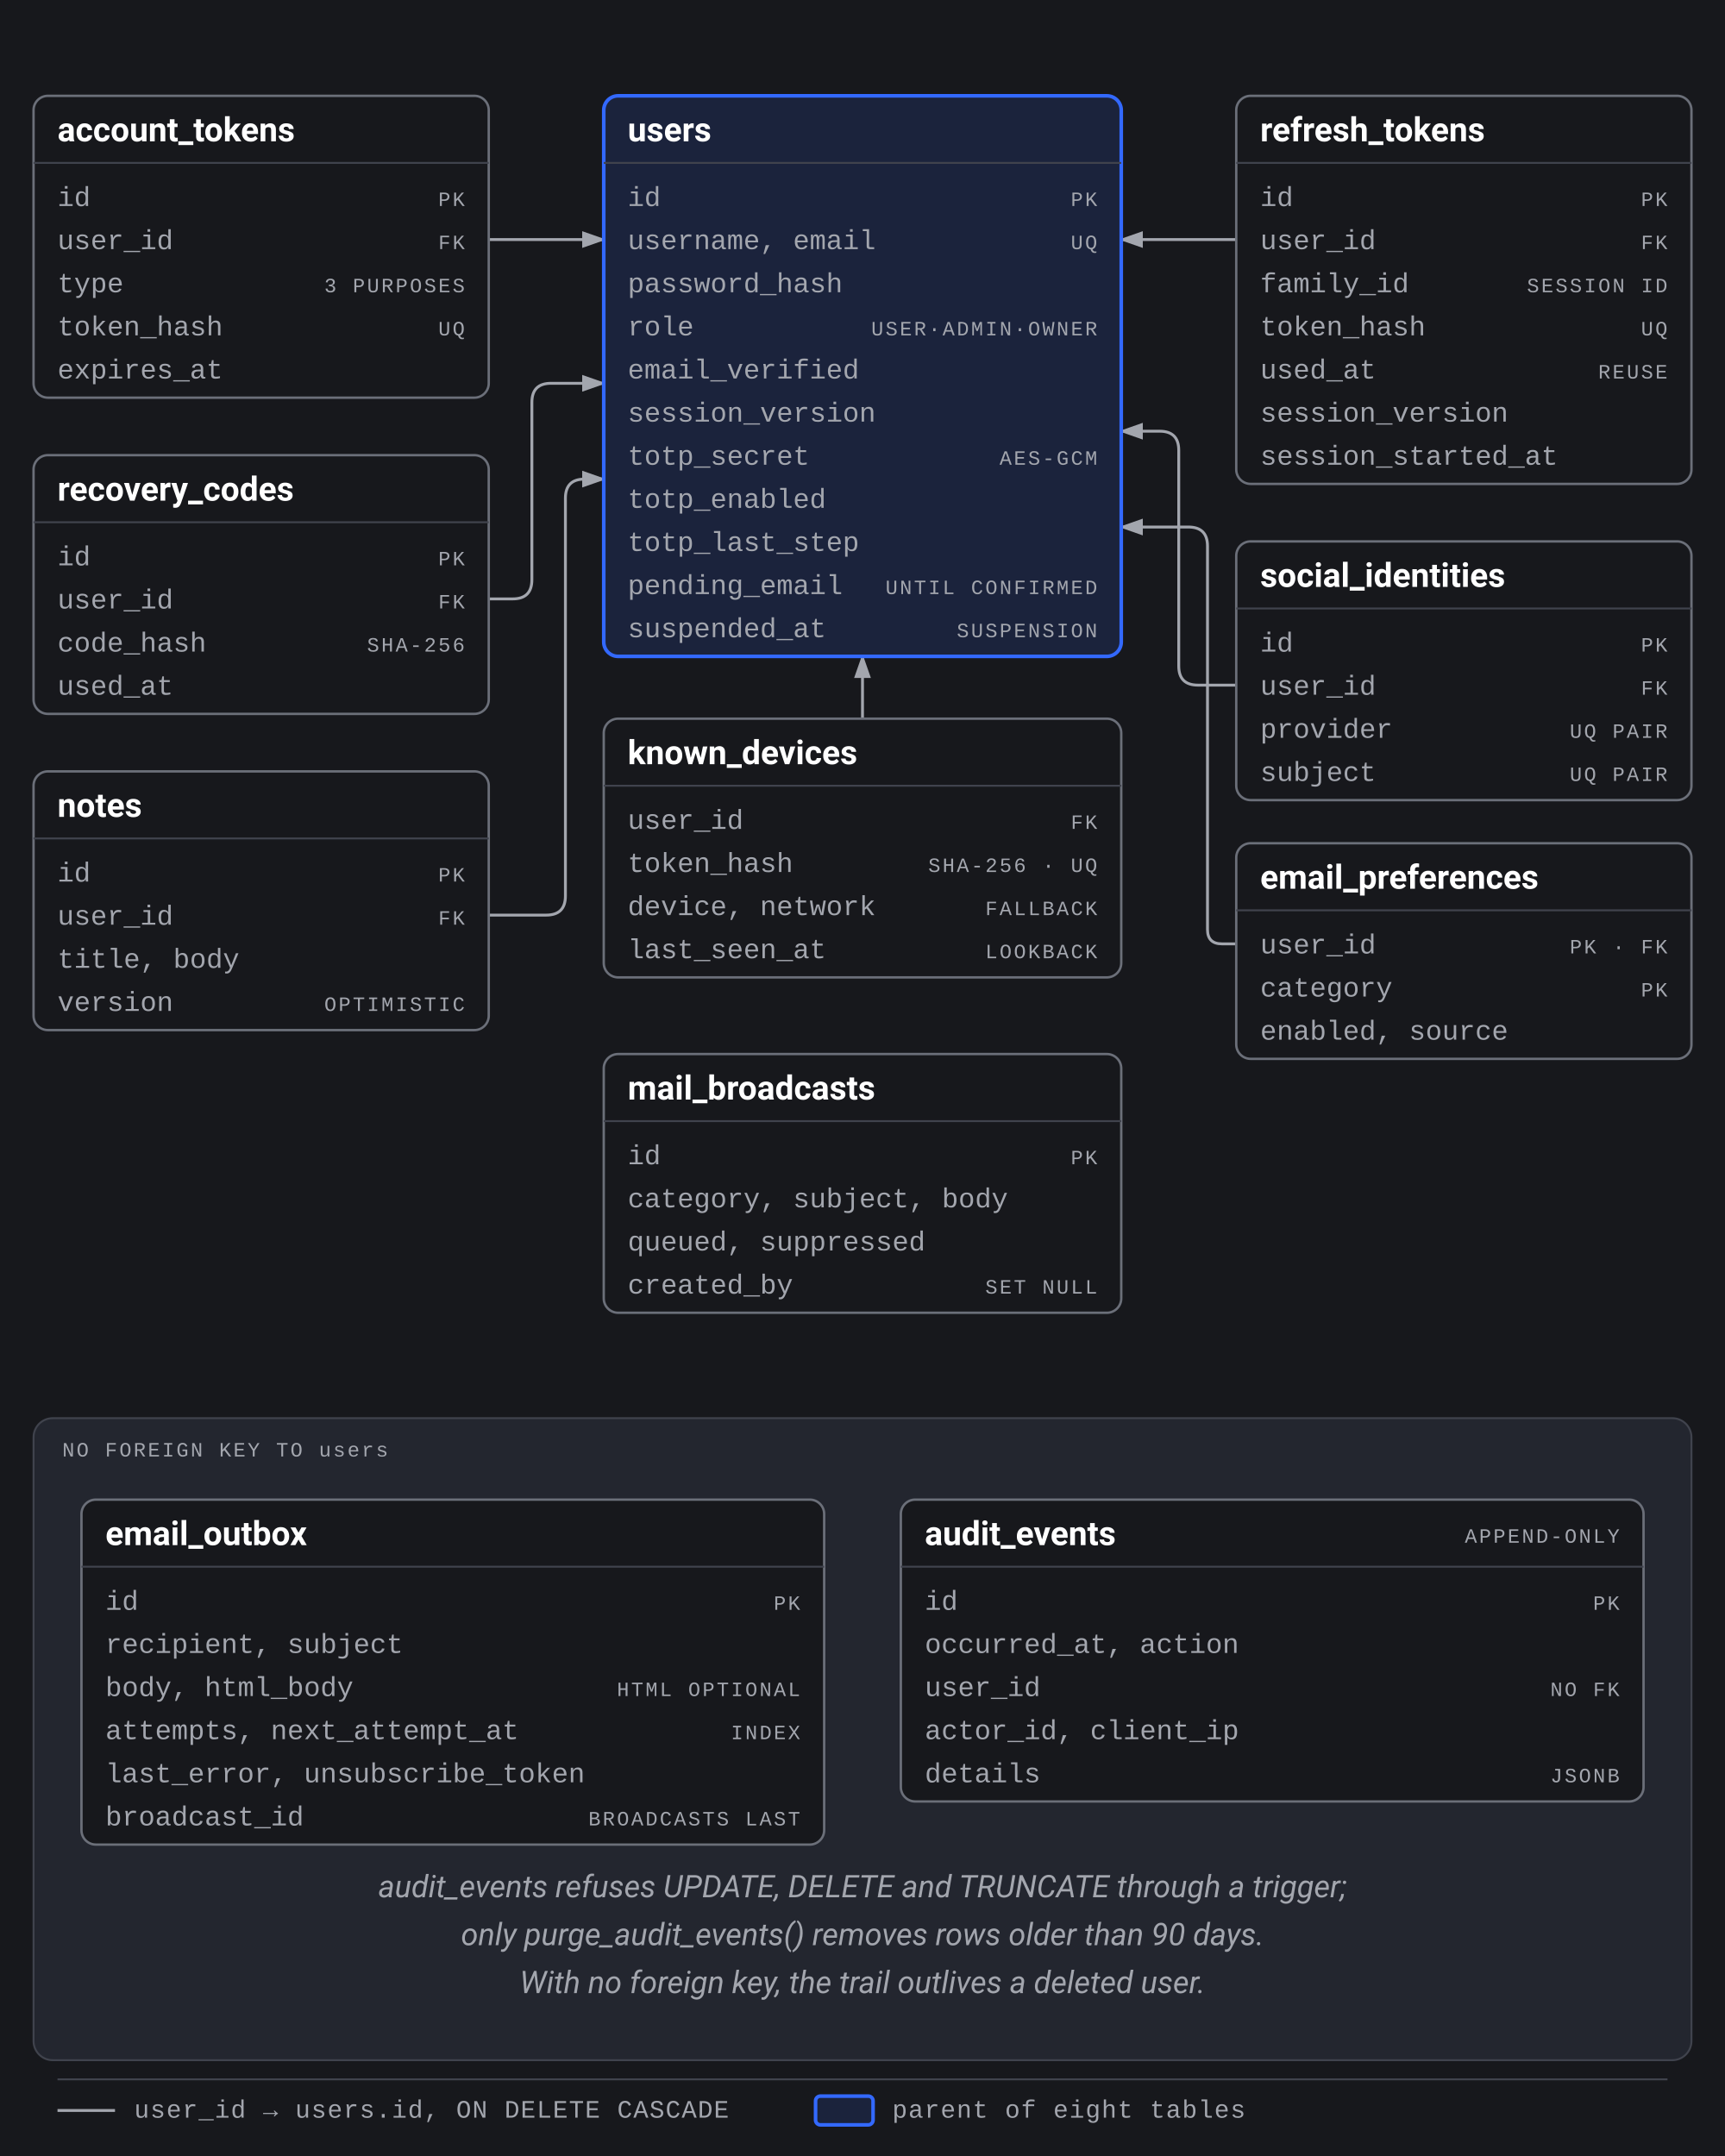
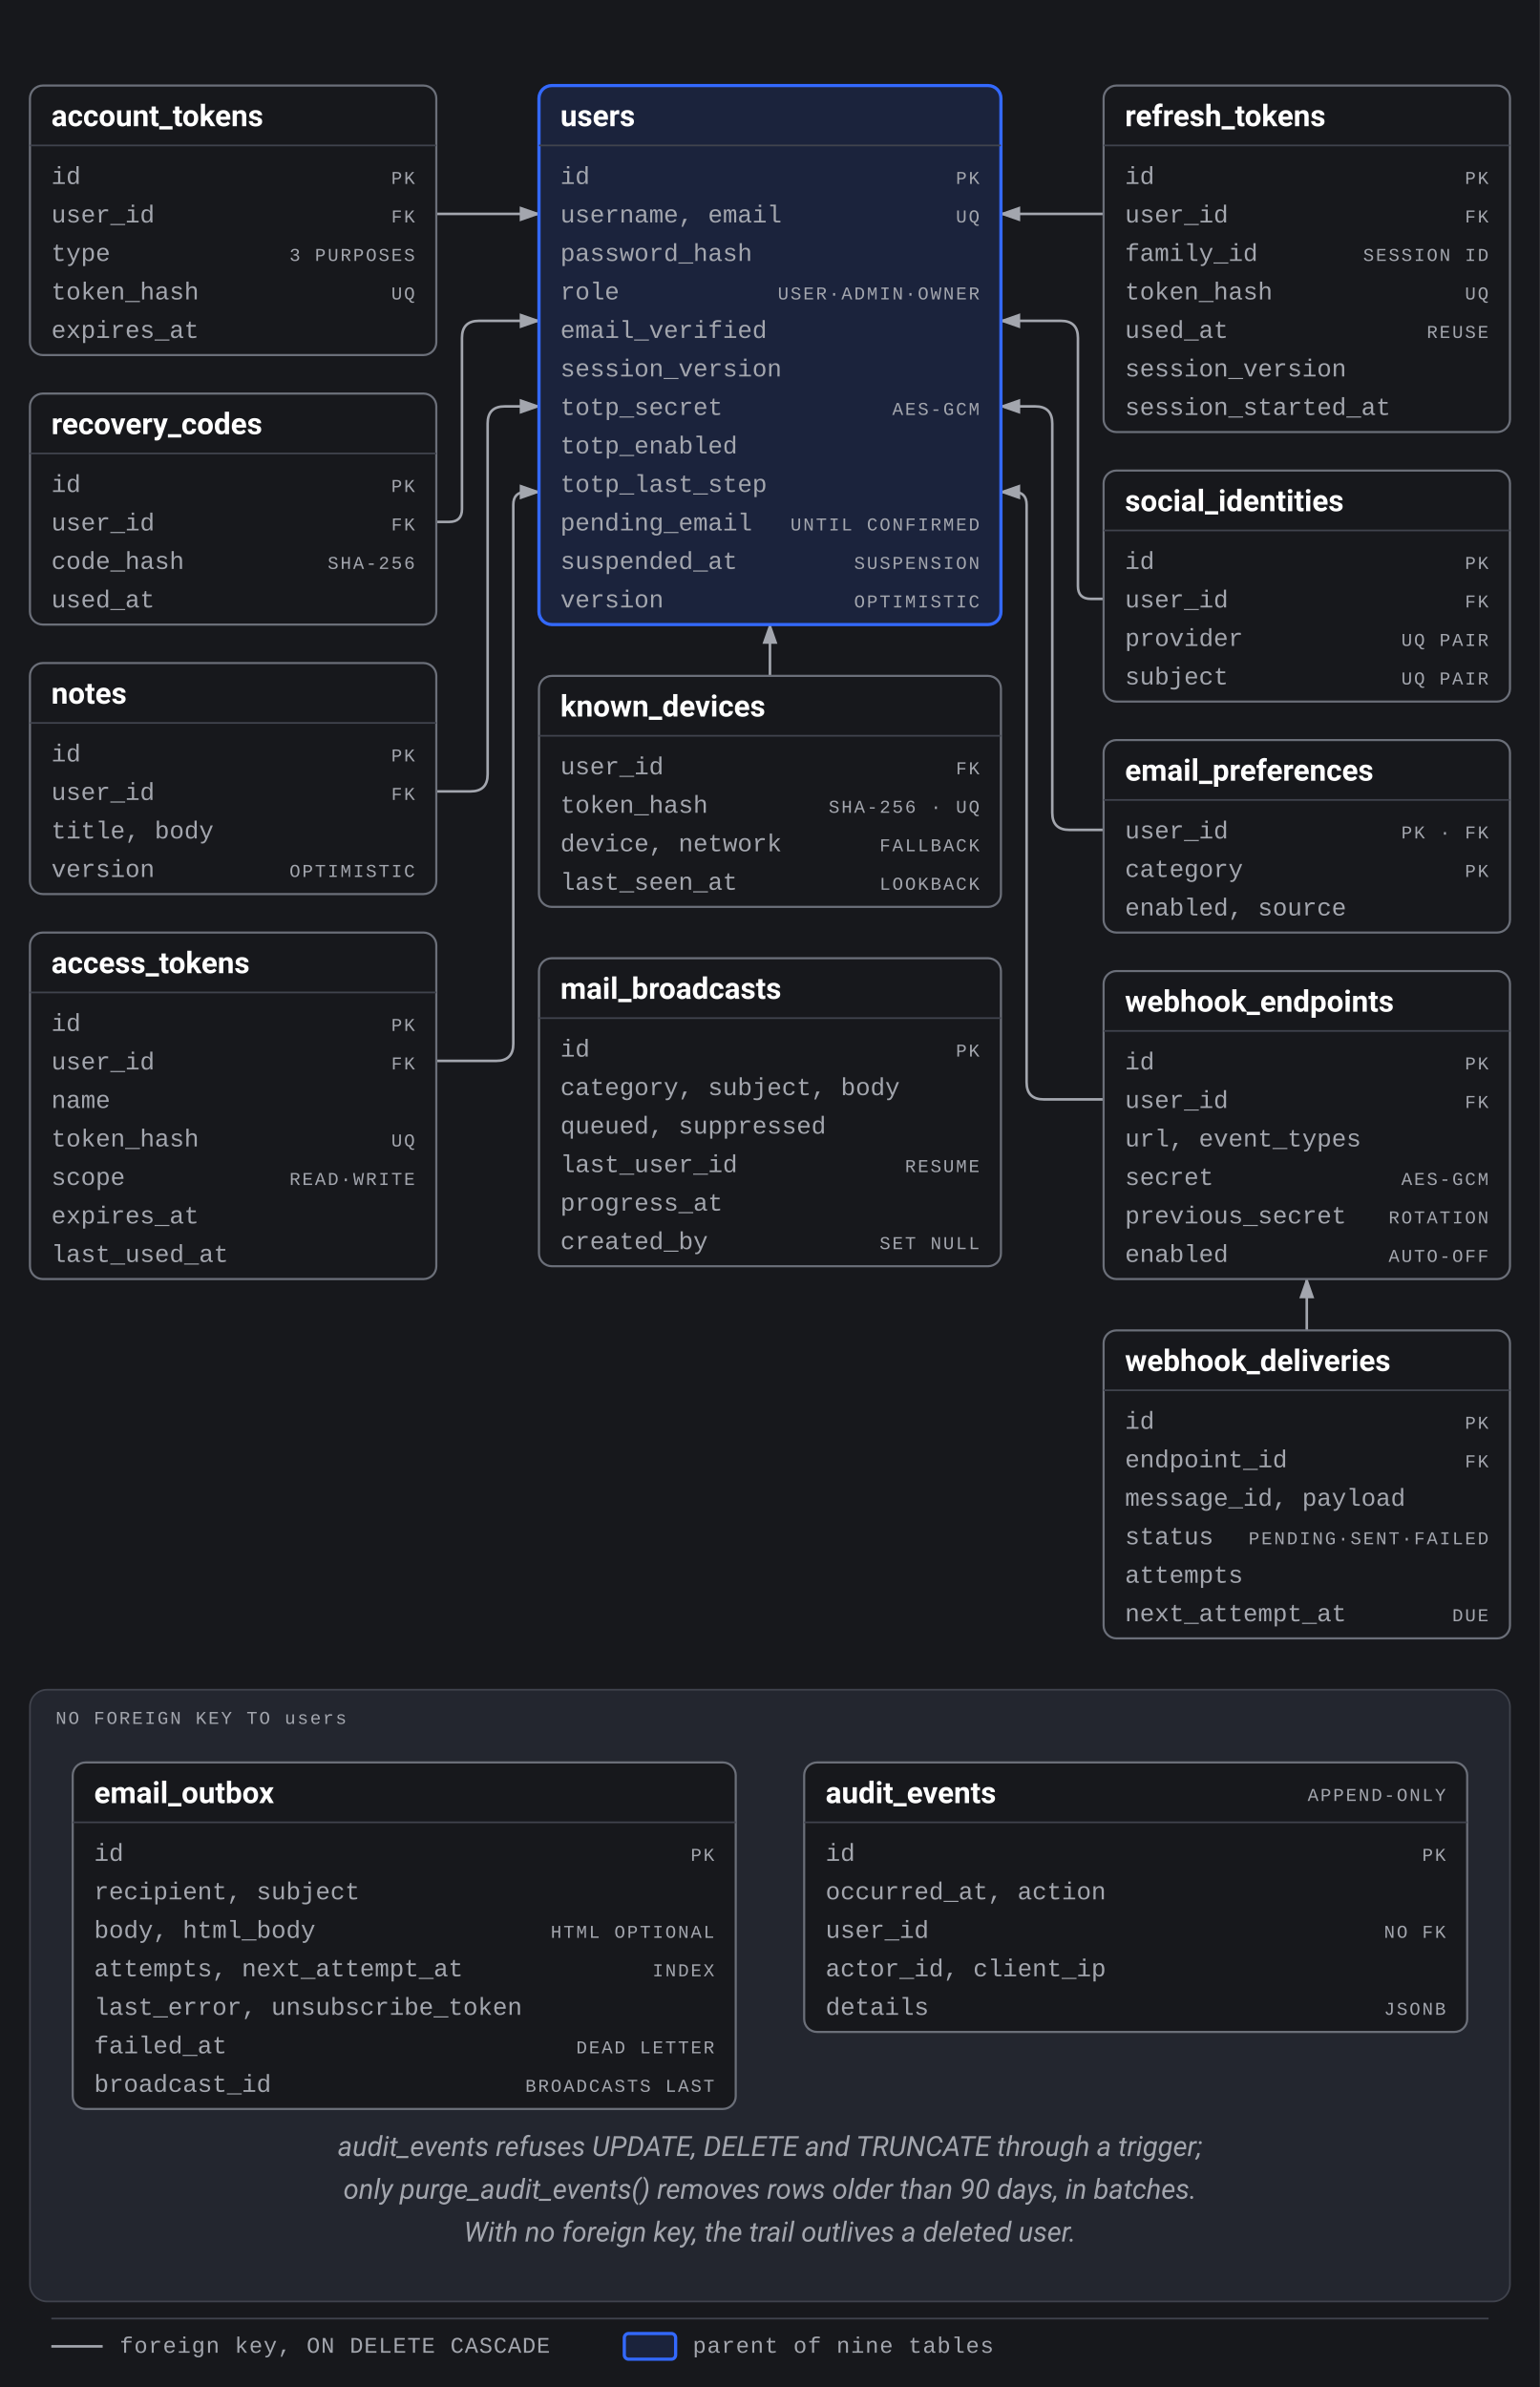
- <svg xmlns="http://www.w3.org/2000/svg" viewBox="0 0 720 900" width="720" height="900" role="img" aria-labelledby="data-model-title data-model-desc">
+ <svg xmlns="http://www.w3.org/2000/svg" viewBox="0 0 720 1116" width="720" height="1116" role="img" aria-labelledby="data-model-title data-model-desc">
  <defs>
    <style>
text{font-family:-apple-system, BlinkMacSystemFont, 'Segoe UI', Roboto, 'Helvetica Neue', Arial, 'Noto Sans', sans-serif} .mono{font-family:ui-monospace, SFMono-Regular, Menlo, Monaco, Consolas, 'Liberation Mono', 'Courier New', monospace}
.name{fill:#ffffff;font-size:14px;font-weight:600}
.sub{fill:#a3a6ae;font-size:11.5px}
.lbl{fill:#a3a6ae;font-size:10.5px;letter-spacing:.04em}
.lbl-accent{fill:#b2c7ff;font-size:10.5px;letter-spacing:.04em}
.tag{fill:#a3a6ae;font-size:8.5px;letter-spacing:.1em}
.note{fill:#a3a6ae;font-size:13px;font-style:italic}
.bg,.mask{fill:#17181c} .mask-zone{fill:#23262f}
.box{fill:#17181c;stroke:#6b6f79;stroke-width:1}
.box-focal{fill:#1b233c;stroke:#3369ff;stroke-width:1.5}
.box-ext{fill:#17181c;stroke:#6b6f79;stroke-width:1;stroke-dasharray:4 3}
.zone{fill:#23262f;stroke:#40434d;stroke-width:.8}
.frame{fill:none;stroke:#6b6f79;stroke-width:.8}
.chip{fill:none;stroke:#40434d;stroke-width:.8}
.w{fill:none;stroke:#a3a6ae;stroke-width:1.2}
.w-accent{fill:none;stroke:#3369ff;stroke-width:1.6}
.dash{stroke-dasharray:5 4}
.life{stroke:#40434d;stroke-width:1;stroke-dasharray:3 3}
.sep{stroke:#40434d;stroke-width:.8}
.m{fill:#a3a6ae} .m-accent{fill:#3369ff} .m-open{fill:none;stroke:#a3a6ae;stroke-width:1.2}
.dot{fill:#ffffff}
</style>
    <marker id="a" markerWidth="10" markerHeight="7" refX="9" refY="3.5" orient="auto" markerUnits="userSpaceOnUse">
      <polygon class="m" points="0 0, 10 3.5, 0 7" />
    </marker>
    <marker id="a-accent" markerWidth="10" markerHeight="7" refX="9" refY="3.5" orient="auto" markerUnits="userSpaceOnUse">
      <polygon class="m-accent" points="0 0, 10 3.5, 0 7" />
    </marker>
    <marker id="a-open" markerWidth="10" markerHeight="7" refX="9" refY="3.5" orient="auto" markerUnits="userSpaceOnUse">
      <polyline class="m-open" points="0 0, 10 3.5, 0 7" />
    </marker>
  </defs>
  <rect class="bg" width="100%" height="100%" />
-   <rect class="zone" x="14" y="592" width="692" height="268" rx="8" />
+   <rect class="zone" x="14" y="790" width="692" height="286" rx="8" />
  <path class="w" d="M204,100 L252,100" marker-end="url(#a)" />
-   <path class="w" d="M204,250 L214,250 Q222,250 222,242 L222,168 Q222,160 230,160 L252,160" marker-end="url(#a)" />
-   <path class="w" d="M204,382 L228,382 Q236,382 236,374 L236,208 Q236,200 244,200 L252,200" marker-end="url(#a)" />
+   <path class="w" d="M204,244 L210.0,244.0 Q216,244 216.0,238.0 L216,158 Q216,150 224,150 L252,150" marker-end="url(#a)" />
+   <path class="w" d="M204,370 L220,370 Q228,370 228,362 L228,198 Q228,190 236,190 L252,190" marker-end="url(#a)" />
+   <path class="w" d="M204,496 L232,496 Q240,496 240,488 L240.0,236.0 Q240,230 246.0,230.0 L252,230" marker-end="url(#a)" />
  <path class="w" d="M516,100 L468,100" marker-end="url(#a)" />
-   <path class="w" d="M516,286 L500,286 Q492,286 492,278 L492,188 Q492,180 484,180 L468,180" marker-end="url(#a)" />
-   <path class="w" d="M516,394 L510.0,394.0 Q504,394 504.0,388.0 L504,228 Q504,220 496,220 L468,220" marker-end="url(#a)" />
-   <path class="w" d="M360,300 L360,274" marker-end="url(#a)" />
-   <line class="sep" x1="24" y1="868" x2="696" y2="868" />
-   <rect class="mask-zone" x="23.0" y="601.2" width="146.8" height="9.4" rx="2" />
-   <text class="tag mono" x="26" y="608" text-anchor="start">NO FOREIGN KEY TO users</text>
-   <text class="note" x="360" y="792" text-anchor="middle">audit_events refuses UPDATE, DELETE and TRUNCATE through a trigger;</text>
-   <text class="note" x="360" y="812" text-anchor="middle">only purge_audit_events() removes rows older than 90 days.</text>
-   <text class="note" x="360" y="832" text-anchor="middle">With no foreign key, the trail outlives a deleted user.</text>
-   <line class="w" x1="24" y1="881" x2="48" y2="881" />
-   <text class="lbl mono" x="56" y="884">user_id → users.id, ON DELETE CASCADE</text>
-   <rect class="box-focal" x="340.41" y="875" width="24" height="12" rx="2" />
-   <text class="lbl mono" x="372.41" y="884">parent of eight tables</text>
+   <path class="w" d="M516,280 L510.0,280.0 Q504,280 504.0,274.0 L504,158 Q504,150 496,150 L468,150" marker-end="url(#a)" />
+   <path class="w" d="M516,388 L500,388 Q492,388 492,380 L492,198 Q492,190 484,190 L468,190" marker-end="url(#a)" />
+   <path class="w" d="M516,514 L488,514 Q480,514 480,506 L480.0,236.0 Q480,230 474.0,230.0 L468,230" marker-end="url(#a)" />
+   <path class="w" d="M360,316 L360,292" marker-end="url(#a)" />
+   <path class="w" d="M611,622 L611,598" marker-end="url(#a)" />
+   <line class="sep" x1="24" y1="1084" x2="696" y2="1084" />
+   <rect class="mask-zone" x="23.0" y="799.2" width="146.8" height="9.4" rx="2" />
+   <text class="tag mono" x="26" y="806" text-anchor="start">NO FOREIGN KEY TO users</text>
+   <text class="note" x="360" y="1008" text-anchor="middle">audit_events refuses UPDATE, DELETE and TRUNCATE through a trigger;</text>
+   <text class="note" x="360" y="1028" text-anchor="middle">only purge_audit_events() removes rows older than 90 days, in batches.</text>
+   <text class="note" x="360" y="1048" text-anchor="middle">With no foreign key, the trail outlives a deleted user.</text>
+   <line class="w" x1="24" y1="1097" x2="48" y2="1097" />
+   <text class="lbl mono" x="56" y="1100">foreign key, ON DELETE CASCADE</text>
+   <rect class="box-focal" x="291.9" y="1091" width="24" height="12" rx="2" />
+   <text class="lbl mono" x="323.9" y="1100">parent of nine tables</text>
  <rect class="mask" x="14" y="40" width="190" height="126" rx="6" />
  <rect class="box" x="14" y="40" width="190" height="126" rx="6" />
  <line class="sep" x1="14" y1="68" x2="204" y2="68" />
  <text class="name" x="24" y="59">account_tokens</text>
  <text class="sub mono" x="24" y="86">id</text>
  <text class="tag mono" x="194" y="86" text-anchor="end">PK</text>
  <text class="sub mono" x="24" y="104">user_id</text>
  <text class="tag mono" x="194" y="104" text-anchor="end">FK</text>
  <text class="sub mono" x="24" y="122">type</text>
  <text class="tag mono" x="194" y="122" text-anchor="end">3 PURPOSES</text>
  <text class="sub mono" x="24" y="140">token_hash</text>
  <text class="tag mono" x="194" y="140" text-anchor="end">UQ</text>
  <text class="sub mono" x="24" y="158">expires_at</text>
-   <rect class="mask" x="14" y="190" width="190" height="108" rx="6" />
-   <rect class="box" x="14" y="190" width="190" height="108" rx="6" />
-   <line class="sep" x1="14" y1="218" x2="204" y2="218" />
-   <text class="name" x="24" y="209">recovery_codes</text>
-   <text class="sub mono" x="24" y="236">id</text>
-   <text class="tag mono" x="194" y="236" text-anchor="end">PK</text>
-   <text class="sub mono" x="24" y="254">user_id</text>
-   <text class="tag mono" x="194" y="254" text-anchor="end">FK</text>
-   <text class="sub mono" x="24" y="272">code_hash</text>
-   <text class="tag mono" x="194" y="272" text-anchor="end">SHA-256</text>
-   <text class="sub mono" x="24" y="290">used_at</text>
-   <rect class="mask" x="14" y="322" width="190" height="108" rx="6" />
-   <rect class="box" x="14" y="322" width="190" height="108" rx="6" />
-   <line class="sep" x1="14" y1="350" x2="204" y2="350" />
-   <text class="name" x="24" y="341">notes</text>
-   <text class="sub mono" x="24" y="368">id</text>
-   <text class="tag mono" x="194" y="368" text-anchor="end">PK</text>
-   <text class="sub mono" x="24" y="386">user_id</text>
-   <text class="tag mono" x="194" y="386" text-anchor="end">FK</text>
-   <text class="sub mono" x="24" y="404">title, body</text>
-   <text class="sub mono" x="24" y="422">version</text>
-   <text class="tag mono" x="194" y="422" text-anchor="end">OPTIMISTIC</text>
+   <rect class="mask" x="14" y="184" width="190" height="108" rx="6" />
+   <rect class="box" x="14" y="184" width="190" height="108" rx="6" />
+   <line class="sep" x1="14" y1="212" x2="204" y2="212" />
+   <text class="name" x="24" y="203">recovery_codes</text>
+   <text class="sub mono" x="24" y="230">id</text>
+   <text class="tag mono" x="194" y="230" text-anchor="end">PK</text>
+   <text class="sub mono" x="24" y="248">user_id</text>
+   <text class="tag mono" x="194" y="248" text-anchor="end">FK</text>
+   <text class="sub mono" x="24" y="266">code_hash</text>
+   <text class="tag mono" x="194" y="266" text-anchor="end">SHA-256</text>
+   <text class="sub mono" x="24" y="284">used_at</text>
+   <rect class="mask" x="14" y="310" width="190" height="108" rx="6" />
+   <rect class="box" x="14" y="310" width="190" height="108" rx="6" />
+   <line class="sep" x1="14" y1="338" x2="204" y2="338" />
+   <text class="name" x="24" y="329">notes</text>
+   <text class="sub mono" x="24" y="356">id</text>
+   <text class="tag mono" x="194" y="356" text-anchor="end">PK</text>
+   <text class="sub mono" x="24" y="374">user_id</text>
+   <text class="tag mono" x="194" y="374" text-anchor="end">FK</text>
+   <text class="sub mono" x="24" y="392">title, body</text>
+   <text class="sub mono" x="24" y="410">version</text>
+   <text class="tag mono" x="194" y="410" text-anchor="end">OPTIMISTIC</text>
+   <rect class="mask" x="14" y="436" width="190" height="162" rx="6" />
+   <rect class="box" x="14" y="436" width="190" height="162" rx="6" />
+   <line class="sep" x1="14" y1="464" x2="204" y2="464" />
+   <text class="name" x="24" y="455">access_tokens</text>
+   <text class="sub mono" x="24" y="482">id</text>
+   <text class="tag mono" x="194" y="482" text-anchor="end">PK</text>
+   <text class="sub mono" x="24" y="500">user_id</text>
+   <text class="tag mono" x="194" y="500" text-anchor="end">FK</text>
+   <text class="sub mono" x="24" y="518">name</text>
+   <text class="sub mono" x="24" y="536">token_hash</text>
+   <text class="tag mono" x="194" y="536" text-anchor="end">UQ</text>
+   <text class="sub mono" x="24" y="554">scope</text>
+   <text class="tag mono" x="194" y="554" text-anchor="end">READ·WRITE</text>
+   <text class="sub mono" x="24" y="572">expires_at</text>
+   <text class="sub mono" x="24" y="590">last_used_at</text>
  <rect class="mask" x="516" y="40" width="190" height="162" rx="6" />
  <rect class="box" x="516" y="40" width="190" height="162" rx="6" />
  <line class="sep" x1="516" y1="68" x2="706" y2="68" />
  <text class="name" x="526" y="59">refresh_tokens</text>
  <text class="sub mono" x="526" y="86">id</text>
  <text class="tag mono" x="696" y="86" text-anchor="end">PK</text>
  <text class="sub mono" x="526" y="104">user_id</text>
  <text class="tag mono" x="696" y="104" text-anchor="end">FK</text>
  <text class="sub mono" x="526" y="122">family_id</text>
  <text class="tag mono" x="696" y="122" text-anchor="end">SESSION ID</text>
  <text class="sub mono" x="526" y="140">token_hash</text>
  <text class="tag mono" x="696" y="140" text-anchor="end">UQ</text>
  <text class="sub mono" x="526" y="158">used_at</text>
  <text class="tag mono" x="696" y="158" text-anchor="end">REUSE</text>
  <text class="sub mono" x="526" y="176">session_version</text>
  <text class="sub mono" x="526" y="194">session_started_at</text>
-   <rect class="mask" x="516" y="226" width="190" height="108" rx="6" />
-   <rect class="box" x="516" y="226" width="190" height="108" rx="6" />
-   <line class="sep" x1="516" y1="254" x2="706" y2="254" />
-   <text class="name" x="526" y="245">social_identities</text>
-   <text class="sub mono" x="526" y="272">id</text>
-   <text class="tag mono" x="696" y="272" text-anchor="end">PK</text>
-   <text class="sub mono" x="526" y="290">user_id</text>
-   <text class="tag mono" x="696" y="290" text-anchor="end">FK</text>
-   <text class="sub mono" x="526" y="308">provider</text>
-   <text class="tag mono" x="696" y="308" text-anchor="end">UQ PAIR</text>
-   <text class="sub mono" x="526" y="326">subject</text>
-   <text class="tag mono" x="696" y="326" text-anchor="end">UQ PAIR</text>
-   <rect class="mask" x="516" y="352" width="190" height="90" rx="6" />
-   <rect class="box" x="516" y="352" width="190" height="90" rx="6" />
-   <line class="sep" x1="516" y1="380" x2="706" y2="380" />
-   <text class="name" x="526" y="371">email_preferences</text>
-   <text class="sub mono" x="526" y="398">user_id</text>
-   <text class="tag mono" x="696" y="398" text-anchor="end">PK · FK</text>
-   <text class="sub mono" x="526" y="416">category</text>
-   <text class="tag mono" x="696" y="416" text-anchor="end">PK</text>
-   <text class="sub mono" x="526" y="434">enabled, source</text>
-   <rect class="mask" x="252" y="40" width="216" height="234" rx="6" />
-   <rect class="box-focal" x="252" y="40" width="216" height="234" rx="6" />
+   <rect class="mask" x="516" y="220" width="190" height="108" rx="6" />
+   <rect class="box" x="516" y="220" width="190" height="108" rx="6" />
+   <line class="sep" x1="516" y1="248" x2="706" y2="248" />
+   <text class="name" x="526" y="239">social_identities</text>
+   <text class="sub mono" x="526" y="266">id</text>
+   <text class="tag mono" x="696" y="266" text-anchor="end">PK</text>
+   <text class="sub mono" x="526" y="284">user_id</text>
+   <text class="tag mono" x="696" y="284" text-anchor="end">FK</text>
+   <text class="sub mono" x="526" y="302">provider</text>
+   <text class="tag mono" x="696" y="302" text-anchor="end">UQ PAIR</text>
+   <text class="sub mono" x="526" y="320">subject</text>
+   <text class="tag mono" x="696" y="320" text-anchor="end">UQ PAIR</text>
+   <rect class="mask" x="516" y="346" width="190" height="90" rx="6" />
+   <rect class="box" x="516" y="346" width="190" height="90" rx="6" />
+   <line class="sep" x1="516" y1="374" x2="706" y2="374" />
+   <text class="name" x="526" y="365">email_preferences</text>
+   <text class="sub mono" x="526" y="392">user_id</text>
+   <text class="tag mono" x="696" y="392" text-anchor="end">PK · FK</text>
+   <text class="sub mono" x="526" y="410">category</text>
+   <text class="tag mono" x="696" y="410" text-anchor="end">PK</text>
+   <text class="sub mono" x="526" y="428">enabled, source</text>
+   <rect class="mask" x="516" y="454" width="190" height="144" rx="6" />
+   <rect class="box" x="516" y="454" width="190" height="144" rx="6" />
+   <line class="sep" x1="516" y1="482" x2="706" y2="482" />
+   <text class="name" x="526" y="473">webhook_endpoints</text>
+   <text class="sub mono" x="526" y="500">id</text>
+   <text class="tag mono" x="696" y="500" text-anchor="end">PK</text>
+   <text class="sub mono" x="526" y="518">user_id</text>
+   <text class="tag mono" x="696" y="518" text-anchor="end">FK</text>
+   <text class="sub mono" x="526" y="536">url, event_types</text>
+   <text class="sub mono" x="526" y="554">secret</text>
+   <text class="tag mono" x="696" y="554" text-anchor="end">AES-GCM</text>
+   <text class="sub mono" x="526" y="572">previous_secret</text>
+   <text class="tag mono" x="696" y="572" text-anchor="end">ROTATION</text>
+   <text class="sub mono" x="526" y="590">enabled</text>
+   <text class="tag mono" x="696" y="590" text-anchor="end">AUTO-OFF</text>
+   <rect class="mask" x="252" y="40" width="216" height="252" rx="6" />
+   <rect class="box-focal" x="252" y="40" width="216" height="252" rx="6" />
  <line class="sep" x1="252" y1="68" x2="468" y2="68" />
  <text class="name" x="262" y="59">users</text>
  <text class="sub mono" x="262" y="86">id</text>
  <text class="tag mono" x="458" y="86" text-anchor="end">PK</text>
  <text class="sub mono" x="262" y="104">username, email</text>
  <text class="tag mono" x="458" y="104" text-anchor="end">UQ</text>
  <text class="sub mono" x="262" y="122">password_hash</text>
  <text class="sub mono" x="262" y="140">role</text>
  <text class="tag mono" x="458" y="140" text-anchor="end">USER·ADMIN·OWNER</text>
  <text class="sub mono" x="262" y="158">email_verified</text>
  <text class="sub mono" x="262" y="176">session_version</text>
  <text class="sub mono" x="262" y="194">totp_secret</text>
  <text class="tag mono" x="458" y="194" text-anchor="end">AES-GCM</text>
  <text class="sub mono" x="262" y="212">totp_enabled</text>
  <text class="sub mono" x="262" y="230">totp_last_step</text>
  <text class="sub mono" x="262" y="248">pending_email</text>
  <text class="tag mono" x="458" y="248" text-anchor="end">UNTIL CONFIRMED</text>
  <text class="sub mono" x="262" y="266">suspended_at</text>
  <text class="tag mono" x="458" y="266" text-anchor="end">SUSPENSION</text>
-   <rect class="mask" x="252" y="300" width="216" height="108" rx="6" />
-   <rect class="box" x="252" y="300" width="216" height="108" rx="6" />
-   <line class="sep" x1="252" y1="328" x2="468" y2="328" />
-   <text class="name" x="262" y="319">known_devices</text>
-   <text class="sub mono" x="262" y="346">user_id</text>
-   <text class="tag mono" x="458" y="346" text-anchor="end">FK</text>
-   <text class="sub mono" x="262" y="364">token_hash</text>
-   <text class="tag mono" x="458" y="364" text-anchor="end">SHA-256 · UQ</text>
-   <text class="sub mono" x="262" y="382">device, network</text>
-   <text class="tag mono" x="458" y="382" text-anchor="end">FALLBACK</text>
-   <text class="sub mono" x="262" y="400">last_seen_at</text>
-   <text class="tag mono" x="458" y="400" text-anchor="end">LOOKBACK</text>
-   <rect class="mask" x="252" y="440" width="216" height="108" rx="6" />
-   <rect class="box" x="252" y="440" width="216" height="108" rx="6" />
-   <line class="sep" x1="252" y1="468" x2="468" y2="468" />
-   <text class="name" x="262" y="459">mail_broadcasts</text>
-   <text class="sub mono" x="262" y="486">id</text>
-   <text class="tag mono" x="458" y="486" text-anchor="end">PK</text>
-   <text class="sub mono" x="262" y="504">category, subject, body</text>
-   <text class="sub mono" x="262" y="522">queued, suppressed</text>
-   <text class="sub mono" x="262" y="540">created_by</text>
-   <text class="tag mono" x="458" y="540" text-anchor="end">SET NULL</text>
-   <rect class="mask" x="34" y="626" width="310" height="144" rx="6" />
-   <rect class="box" x="34" y="626" width="310" height="144" rx="6" />
-   <line class="sep" x1="34" y1="654" x2="344" y2="654" />
-   <text class="name" x="44" y="645">email_outbox</text>
-   <text class="sub mono" x="44" y="672">id</text>
-   <text class="tag mono" x="334" y="672" text-anchor="end">PK</text>
-   <text class="sub mono" x="44" y="690">recipient, subject</text>
-   <text class="sub mono" x="44" y="708">body, html_body</text>
-   <text class="tag mono" x="334" y="708" text-anchor="end">HTML OPTIONAL</text>
-   <text class="sub mono" x="44" y="726">attempts, next_attempt_at</text>
-   <text class="tag mono" x="334" y="726" text-anchor="end">INDEX</text>
-   <text class="sub mono" x="44" y="744">last_error, unsubscribe_token</text>
-   <text class="sub mono" x="44" y="762">broadcast_id</text>
-   <text class="tag mono" x="334" y="762" text-anchor="end">BROADCASTS LAST</text>
-   <rect class="mask" x="376" y="626" width="310" height="126" rx="6" />
-   <rect class="box" x="376" y="626" width="310" height="126" rx="6" />
-   <line class="sep" x1="376" y1="654" x2="686" y2="654" />
-   <text class="name" x="386" y="645">audit_events</text>
-   <text class="tag mono" x="676" y="644" text-anchor="end">APPEND-ONLY</text>
-   <text class="sub mono" x="386" y="672">id</text>
-   <text class="tag mono" x="676" y="672" text-anchor="end">PK</text>
-   <text class="sub mono" x="386" y="690">occurred_at, action</text>
-   <text class="sub mono" x="386" y="708">user_id</text>
-   <text class="tag mono" x="676" y="708" text-anchor="end">NO FK</text>
-   <text class="sub mono" x="386" y="726">actor_id, client_ip</text>
-   <text class="sub mono" x="386" y="744">details</text>
-   <text class="tag mono" x="676" y="744" text-anchor="end">JSONB</text>
+   <text class="sub mono" x="262" y="284">version</text>
+   <text class="tag mono" x="458" y="284" text-anchor="end">OPTIMISTIC</text>
+   <rect class="mask" x="252" y="316" width="216" height="108" rx="6" />
+   <rect class="box" x="252" y="316" width="216" height="108" rx="6" />
+   <line class="sep" x1="252" y1="344" x2="468" y2="344" />
+   <text class="name" x="262" y="335">known_devices</text>
+   <text class="sub mono" x="262" y="362">user_id</text>
+   <text class="tag mono" x="458" y="362" text-anchor="end">FK</text>
+   <text class="sub mono" x="262" y="380">token_hash</text>
+   <text class="tag mono" x="458" y="380" text-anchor="end">SHA-256 · UQ</text>
+   <text class="sub mono" x="262" y="398">device, network</text>
+   <text class="tag mono" x="458" y="398" text-anchor="end">FALLBACK</text>
+   <text class="sub mono" x="262" y="416">last_seen_at</text>
+   <text class="tag mono" x="458" y="416" text-anchor="end">LOOKBACK</text>
+   <rect class="mask" x="252" y="448" width="216" height="144" rx="6" />
+   <rect class="box" x="252" y="448" width="216" height="144" rx="6" />
+   <line class="sep" x1="252" y1="476" x2="468" y2="476" />
+   <text class="name" x="262" y="467">mail_broadcasts</text>
+   <text class="sub mono" x="262" y="494">id</text>
+   <text class="tag mono" x="458" y="494" text-anchor="end">PK</text>
+   <text class="sub mono" x="262" y="512">category, subject, body</text>
+   <text class="sub mono" x="262" y="530">queued, suppressed</text>
+   <text class="sub mono" x="262" y="548">last_user_id</text>
+   <text class="tag mono" x="458" y="548" text-anchor="end">RESUME</text>
+   <text class="sub mono" x="262" y="566">progress_at</text>
+   <text class="sub mono" x="262" y="584">created_by</text>
+   <text class="tag mono" x="458" y="584" text-anchor="end">SET NULL</text>
+   <rect class="mask" x="516" y="622" width="190" height="144" rx="6" />
+   <rect class="box" x="516" y="622" width="190" height="144" rx="6" />
+   <line class="sep" x1="516" y1="650" x2="706" y2="650" />
+   <text class="name" x="526" y="641">webhook_deliveries</text>
+   <text class="sub mono" x="526" y="668">id</text>
+   <text class="tag mono" x="696" y="668" text-anchor="end">PK</text>
+   <text class="sub mono" x="526" y="686">endpoint_id</text>
+   <text class="tag mono" x="696" y="686" text-anchor="end">FK</text>
+   <text class="sub mono" x="526" y="704">message_id, payload</text>
+   <text class="sub mono" x="526" y="722">status</text>
+   <text class="tag mono" x="696" y="722" text-anchor="end">PENDING·SENT·FAILED</text>
+   <text class="sub mono" x="526" y="740">attempts</text>
+   <text class="sub mono" x="526" y="758">next_attempt_at</text>
+   <text class="tag mono" x="696" y="758" text-anchor="end">DUE</text>
+   <rect class="mask" x="34" y="824" width="310" height="162" rx="6" />
+   <rect class="box" x="34" y="824" width="310" height="162" rx="6" />
+   <line class="sep" x1="34" y1="852" x2="344" y2="852" />
+   <text class="name" x="44" y="843">email_outbox</text>
+   <text class="sub mono" x="44" y="870">id</text>
+   <text class="tag mono" x="334" y="870" text-anchor="end">PK</text>
+   <text class="sub mono" x="44" y="888">recipient, subject</text>
+   <text class="sub mono" x="44" y="906">body, html_body</text>
+   <text class="tag mono" x="334" y="906" text-anchor="end">HTML OPTIONAL</text>
+   <text class="sub mono" x="44" y="924">attempts, next_attempt_at</text>
+   <text class="tag mono" x="334" y="924" text-anchor="end">INDEX</text>
+   <text class="sub mono" x="44" y="942">last_error, unsubscribe_token</text>
+   <text class="sub mono" x="44" y="960">failed_at</text>
+   <text class="tag mono" x="334" y="960" text-anchor="end">DEAD LETTER</text>
+   <text class="sub mono" x="44" y="978">broadcast_id</text>
+   <text class="tag mono" x="334" y="978" text-anchor="end">BROADCASTS LAST</text>
+   <rect class="mask" x="376" y="824" width="310" height="126" rx="6" />
+   <rect class="box" x="376" y="824" width="310" height="126" rx="6" />
+   <line class="sep" x1="376" y1="852" x2="686" y2="852" />
+   <text class="name" x="386" y="843">audit_events</text>
+   <text class="tag mono" x="676" y="842" text-anchor="end">APPEND-ONLY</text>
+   <text class="sub mono" x="386" y="870">id</text>
+   <text class="tag mono" x="676" y="870" text-anchor="end">PK</text>
+   <text class="sub mono" x="386" y="888">occurred_at, action</text>
+   <text class="sub mono" x="386" y="906">user_id</text>
+   <text class="tag mono" x="676" y="906" text-anchor="end">NO FK</text>
+   <text class="sub mono" x="386" y="924">actor_id, client_ip</text>
+   <text class="sub mono" x="386" y="942">details</text>
+   <text class="tag mono" x="676" y="942" text-anchor="end">JSONB</text>
</svg>
